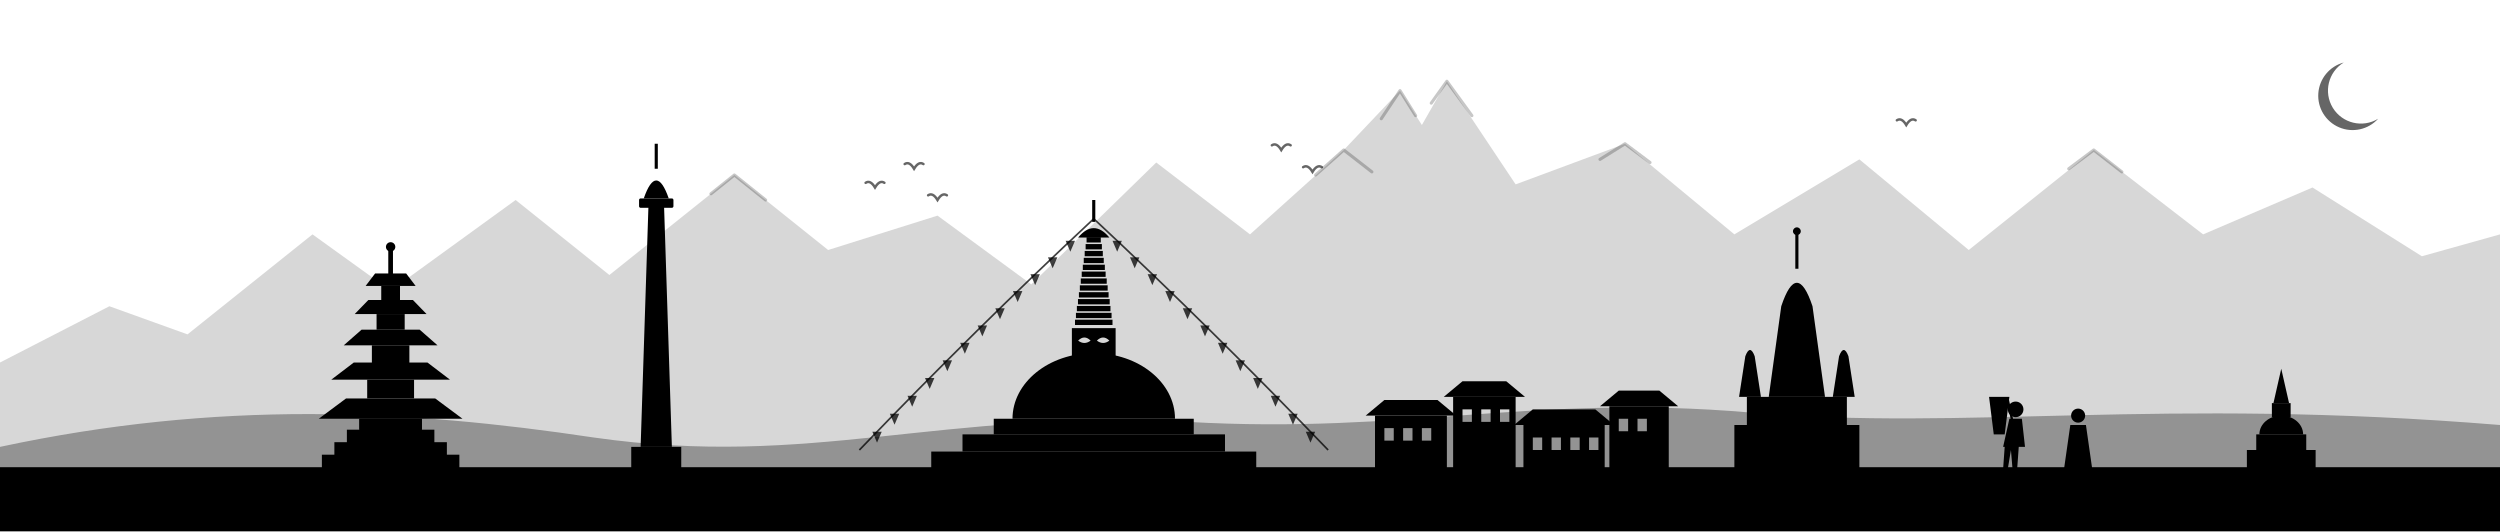
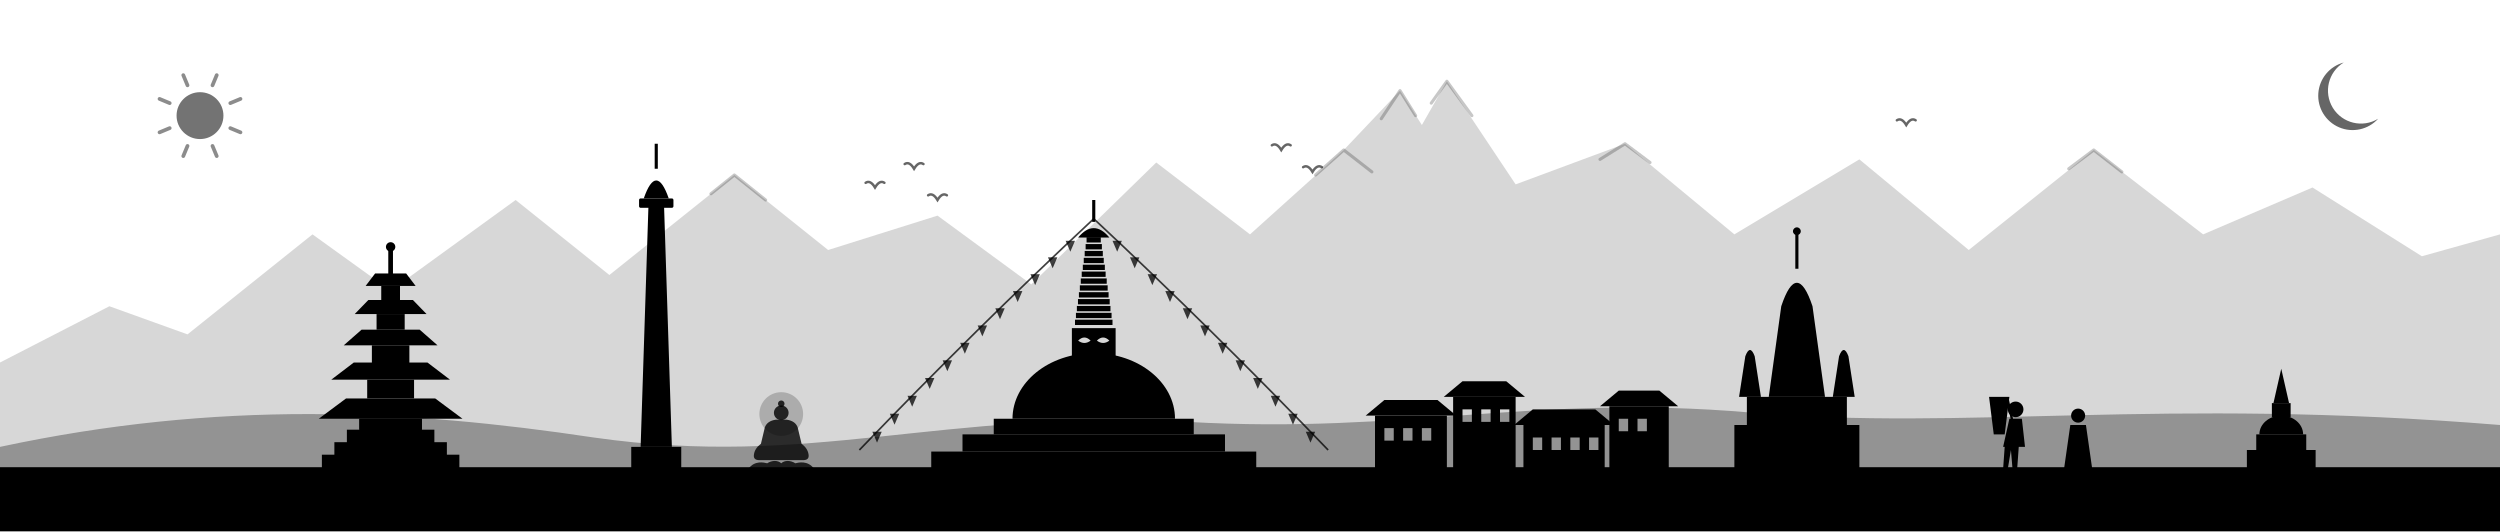
<svg xmlns="http://www.w3.org/2000/svg" viewBox="0 0 1600 340" preserveAspectRatio="xMidYMax slice">
  <g fill-opacity="0.16">
    <path d="M0 232 L70 196 L120 214 L200 150 L250 186 L330 128 L390 176 L470 112 L530 160 L600 138 L660 182 L740 104 L800 150 L860 96 L896 58 L910 80 L926 52 L970 118 L1040 92 L1110 150 L1190 102 L1260 160 L1340 96 L1410 150 L1480 120 L1550 164 L1600 150 V340 H0 Z" />
  </g>
  <g fill="none" stroke="#000" stroke-opacity="0.22" stroke-width="2" stroke-linecap="round" stroke-linejoin="round">
    <path d="M455 124 L470 112 L490 128" />
    <path d="M842 112 L860 96 L878 110" />
    <path d="M884 76 L896 58 L906 74 M916 66 L926 52 L942 74" />
    <path d="M1024 102 L1040 92 L1056 104" />
    <path d="M1324 108 L1340 96 L1358 110" />
  </g>
  <g fill-opacity="0.32">
    <path d="M0 286 C140 256 260 262 380 280 C520 300 600 262 760 270 C900 278 980 252 1120 264 C1260 276 1380 254 1600 272 V340 H0 Z" />
  </g>
  <g fill-opacity="0.75" stroke-opacity="0.75">
    <path d="M700 140 Q625 210 550 288" fill="none" stroke="#000" stroke-width="1.1" />
    <path d="M682 154.1 L688 154.1 L685 161.1 Z" />
    <path d="M670.7 164.7 L676.7 164.7 L673.7 171.7 Z" />
    <path d="M659.5 175.5 L665.5 175.5 L662.5 182.5 Z" />
    <path d="M648.3 186.3 L654.3 186.3 L651.3 193.3 Z" />
    <path d="M637 197.3 L643 197.3 L640 204.3 Z" />
    <path d="M625.7 208.3 L631.7 208.3 L628.7 215.3 Z" />
    <path d="M614.5 219.4 L620.5 219.4 L617.5 226.4 Z" />
    <path d="M603.3 230.6 L609.3 230.6 L606.3 237.6 Z" />
    <path d="M592 241.9 L598 241.9 L595 248.9 Z" />
    <path d="M580.8 253.3 L586.8 253.3 L583.8 260.3 Z" />
    <path d="M569.5 264.8 L575.5 264.8 L572.5 271.8 Z" />
    <path d="M558.3 276.3 L564.3 276.3 L561.3 283.3 Z" />
    <path d="M700 140 Q775 210 850 288" fill="none" stroke="#000" stroke-width="1.1" />
    <path d="M712 154.1 L718 154.1 L715 161.1 Z" />
    <path d="M723.2 164.7 L729.2 164.7 L726.2 171.7 Z" />
    <path d="M734.5 175.5 L740.5 175.5 L737.5 182.5 Z" />
    <path d="M745.8 186.3 L751.8 186.3 L748.8 193.3 Z" />
    <path d="M757 197.3 L763 197.3 L760 204.3 Z" />
    <path d="M768.2 208.3 L774.2 208.3 L771.2 215.3 Z" />
    <path d="M779.5 219.4 L785.5 219.4 L782.5 226.4 Z" />
    <path d="M790.8 230.6 L796.8 230.6 L793.8 237.6 Z" />
    <path d="M802 241.9 L808 241.9 L805 248.9 Z" />
    <path d="M813.3 253.3 L819.3 253.3 L816.3 260.3 Z" />
    <path d="M824.5 264.8 L830.5 264.8 L827.5 271.8 Z" />
    <path d="M835.7 276.3 L841.7 276.3 L838.7 283.3 Z" />
  </g>
  <g>
    <path d="M206 300 h88 v-9 h-8 v-8 h-8 v-8 h-8 v-7 h-40 v7 h-8 v8 h-8 v8 h-8 Z" />
    <path d="M204 268 L296 268 L278.52 255 L221.48 255 Z" />
    <path d="M212 243 L288 243 L273.56 232 L226.44 232 Z" />
    <path d="M220 221 L280 221 L268.6 211 L231.4 211 Z" />
    <path d="M227 201 L273 201 L264.26 192 L235.74 192 Z" />
    <path d="M234 183 L266 183 L259.92 175 L240.08 175 Z" />
    <rect x="230" y="268" width="40" height="7" />
    <rect x="235" y="243" width="30" height="12" />
    <rect x="238" y="221" width="24" height="12" />
    <rect x="241" y="201" width="18" height="10" />
    <rect x="244" y="183" width="12" height="10" />
    <rect x="248.5" y="160" width="3" height="16" />
    <circle cx="250" cy="158" r="3" />
    <rect x="404" y="286" width="32" height="14" />
    <path d="M410 286 L430 286 L425 132 L415 132 Z" />
    <rect x="409" y="127" width="22" height="6" rx="1" />
    <path d="M412 127 Q420 104 428 127 Z" />
    <rect x="419" y="92" width="2" height="16" />
    <rect x="596" y="289" width="208" height="11" />
    <rect x="616" y="278" width="168" height="11" />
    <rect x="636" y="268" width="128" height="10" />
    <path d="M648 268 A52 42 0 0 1 752 268 Z" />
    <path fill-rule="evenodd" d="M686 210 h28 v18 h-28 Z M690 218 Q694 214 698 218 Q694 221 690 218 Z M702 218 Q706 214 710 218 Q706 221 702 218 Z" />
    <rect x="688" y="204.6" width="24" height="3.4" />
    <rect x="688.6" y="200.2" width="22.8" height="3.4" />
    <rect x="689.2" y="195.8" width="21.5" height="3.4" />
    <rect x="689.9" y="191.4" width="20.3" height="3.4" />
    <rect x="690.5" y="187" width="19" height="3.4" />
    <rect x="691.1" y="182.6" width="17.8" height="3.4" />
    <rect x="691.7" y="178.2" width="16.6" height="3.4" />
    <rect x="692.3" y="173.8" width="15.3" height="3.4" />
    <rect x="693" y="169.4" width="14.1" height="3.4" />
    <rect x="693.6" y="165" width="12.8" height="3.4" />
    <rect x="694.2" y="160.6" width="11.6" height="3.4" />
    <rect x="694.8" y="156.2" width="10.4" height="3.4" />
    <rect x="695.4" y="151.8" width="9.1" height="3.4" />
    <path d="M690 152 Q700 140 710 152 Z" />
    <rect x="699" y="128" width="2" height="14" />
    <path fill-rule="evenodd" d="M880 266 h46 v34 h-46 Z M886 274 h6 v8 h-6 Z M898 274 h6 v8 h-6 Z M910 274 h6 v8 h-6 Z" />
    <path d="M874 266 L932 266 L920 256 L886 256 Z" />
    <path fill-rule="evenodd" d="M930 254 h40 v46 h-40 Z M936 262 h6 v8 h-6 Z M948 262 h6 v8 h-6 Z M960 262 h6 v8 h-6 Z" />
    <path d="M924 254 L976 254 L964 244 L936 244 Z" />
    <path fill-rule="evenodd" d="M975 272 h52 v28 h-52 Z M981 280 h6 v8 h-6 Z M993 280 h6 v8 h-6 Z M1005 280 h6 v8 h-6 Z M1017 280 h6 v8 h-6 Z" />
    <path d="M969 272 L1033 272 L1021 262 L981 262 Z" />
    <path fill-rule="evenodd" d="M1030 260 h38 v40 h-38 Z M1036 268 h6 v8 h-6 Z M1048 268 h6 v8 h-6 Z" />
    <path d="M1024 260 L1074 260 L1062 250 L1036 250 Z" />
    <rect x="1110" y="272" width="80" height="28" />
    <rect x="1118" y="254" width="64" height="18" />
    <path d="M1132 254 L1140 196 Q1150 166 1160 196 L1168 254 Z" />
    <rect x="1149" y="150" width="2" height="22" />
    <circle cx="1150" cy="148" r="2.5" />
    <path d="M1113 254 L1117 228 Q1120 220 1123 228 L1127 254 Z" />
    <path d="M1173 254 L1177 228 Q1180 220 1183 228 L1187 254 Z" />
    <circle cx="1290" cy="262" r="5" />
    <path d="M1286 268 h8 l2 18 h-4 l-1 14 h-3 l-1 -12 l-2 12 h-3 l1 -14 h-1 Z" />
    <path d="M1273 254 h13 l-3 24 h-7 Z" />
    <path d="M1285 256 L1288 270" fill="none" stroke="#000" stroke-width="1.5" />
    <circle cx="1330" cy="266" r="4.5" />
    <path d="M1325 272 h10 l4 28 h-18 Z" />
    <rect x="1438" y="288" width="44" height="12" />
    <rect x="1444" y="278" width="32" height="10" />
    <path d="M1446 278 A14 12 0 0 1 1474 278 Z" />
    <rect x="1454" y="258" width="12" height="9" />
    <path d="M1455 258 L1460 236 L1465 258 Z" />
  </g>
  <rect x="0" y="299" width="1600" height="41" />
  <path fill-opacity="0.6" d="M1500 40 A22 22 0 1 0 1522 76 A17 17 0 1 1 1500 40 Z" />
  <g fill="none" stroke="#000" stroke-width="1.6" stroke-linecap="round" stroke-opacity="0.6">
    <path d="M554 117 Q557 115 560 120 Q563 115 566 117" />
    <path d="M579 105 Q582 103 585 108 Q588 103 591 105" />
    <path d="M594 125 Q597 123 600 128 Q603 123 606 125" />
    <path d="M814 93 Q817 91 820 96 Q823 91 826 93" />
    <path d="M834 107 Q837 105 840 110 Q843 105 846 107" />
    <path d="M1214 77 Q1217 75 1220 80 Q1223 75 1226 77" />
  </g>
+   <g fill-opacity="0.55" stroke-opacity="0.45">
+     <circle cx="128" cy="74" r="15" />
+     <path d="M147.4 82.0 L153.9 84.7 M136.0 93.4 L138.7 99.9 M120.0 93.4 L117.3 99.9 M108.6 82.0 L102.1 84.7 M108.6 66.0 L102.1 63.3 M120.0 54.6 L117.3 48.1 M136.0 54.6 L138.7 48.1 M147.4 66.0 L153.9 63.3" fill="none" stroke="#000" stroke-width="2.4" stroke-linecap="round" />
+   </g>
+   <g fill-opacity="0.8">
+     <circle cx="500" cy="265" r="14" fill-opacity="0.2" />
+     <circle cx="500" cy="258.4" r="2.1" />
+     <circle cx="500" cy="264.2" r="4.7" />
+     <path d="M496.5 268.6 Q491 269.4 489.5 273.5 L487 284 Q483 287 482.5 291 Q482 294.5 486 294.5 L514 294.5 Q518 294.5 517.5 291 Q517 287 513 284 L510.5 273.5 Q509 269.4 503.5 268.6 Z" />
+     <path d="M479 300 C483 294.5 489 296 491 296.5 C494 294.5 498 294.5 500 296.5 C502 294.5 506 294.5 509 296.5 C511 296 517 294.5 521 300 Z" />
+   </g>
</svg>
